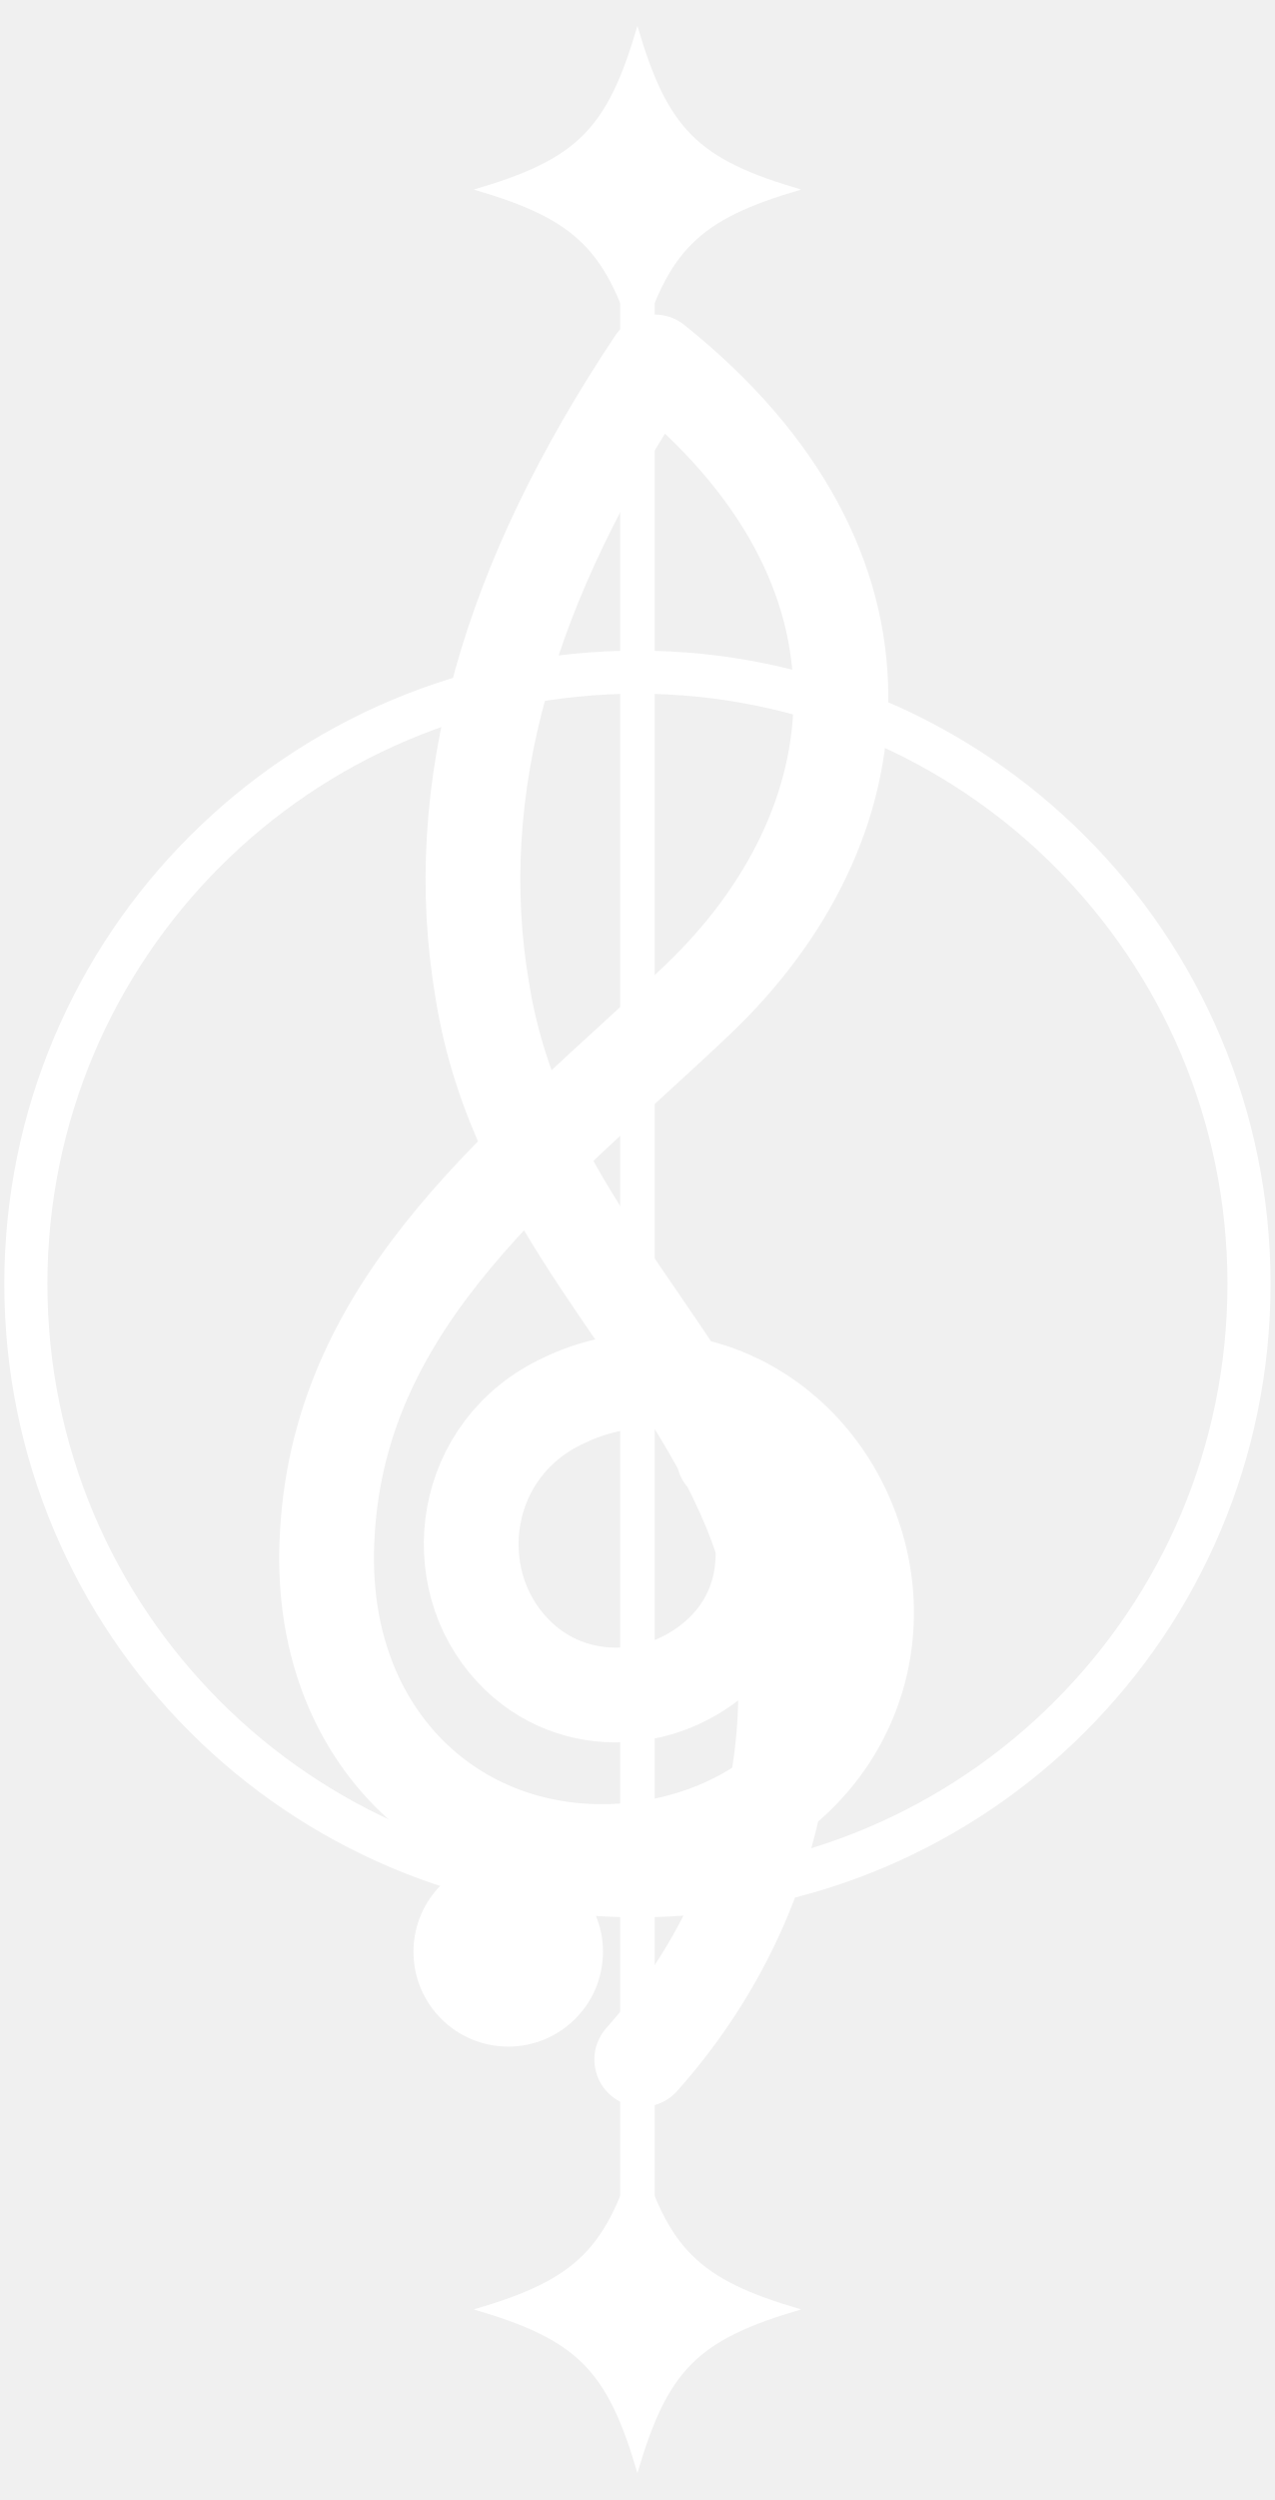
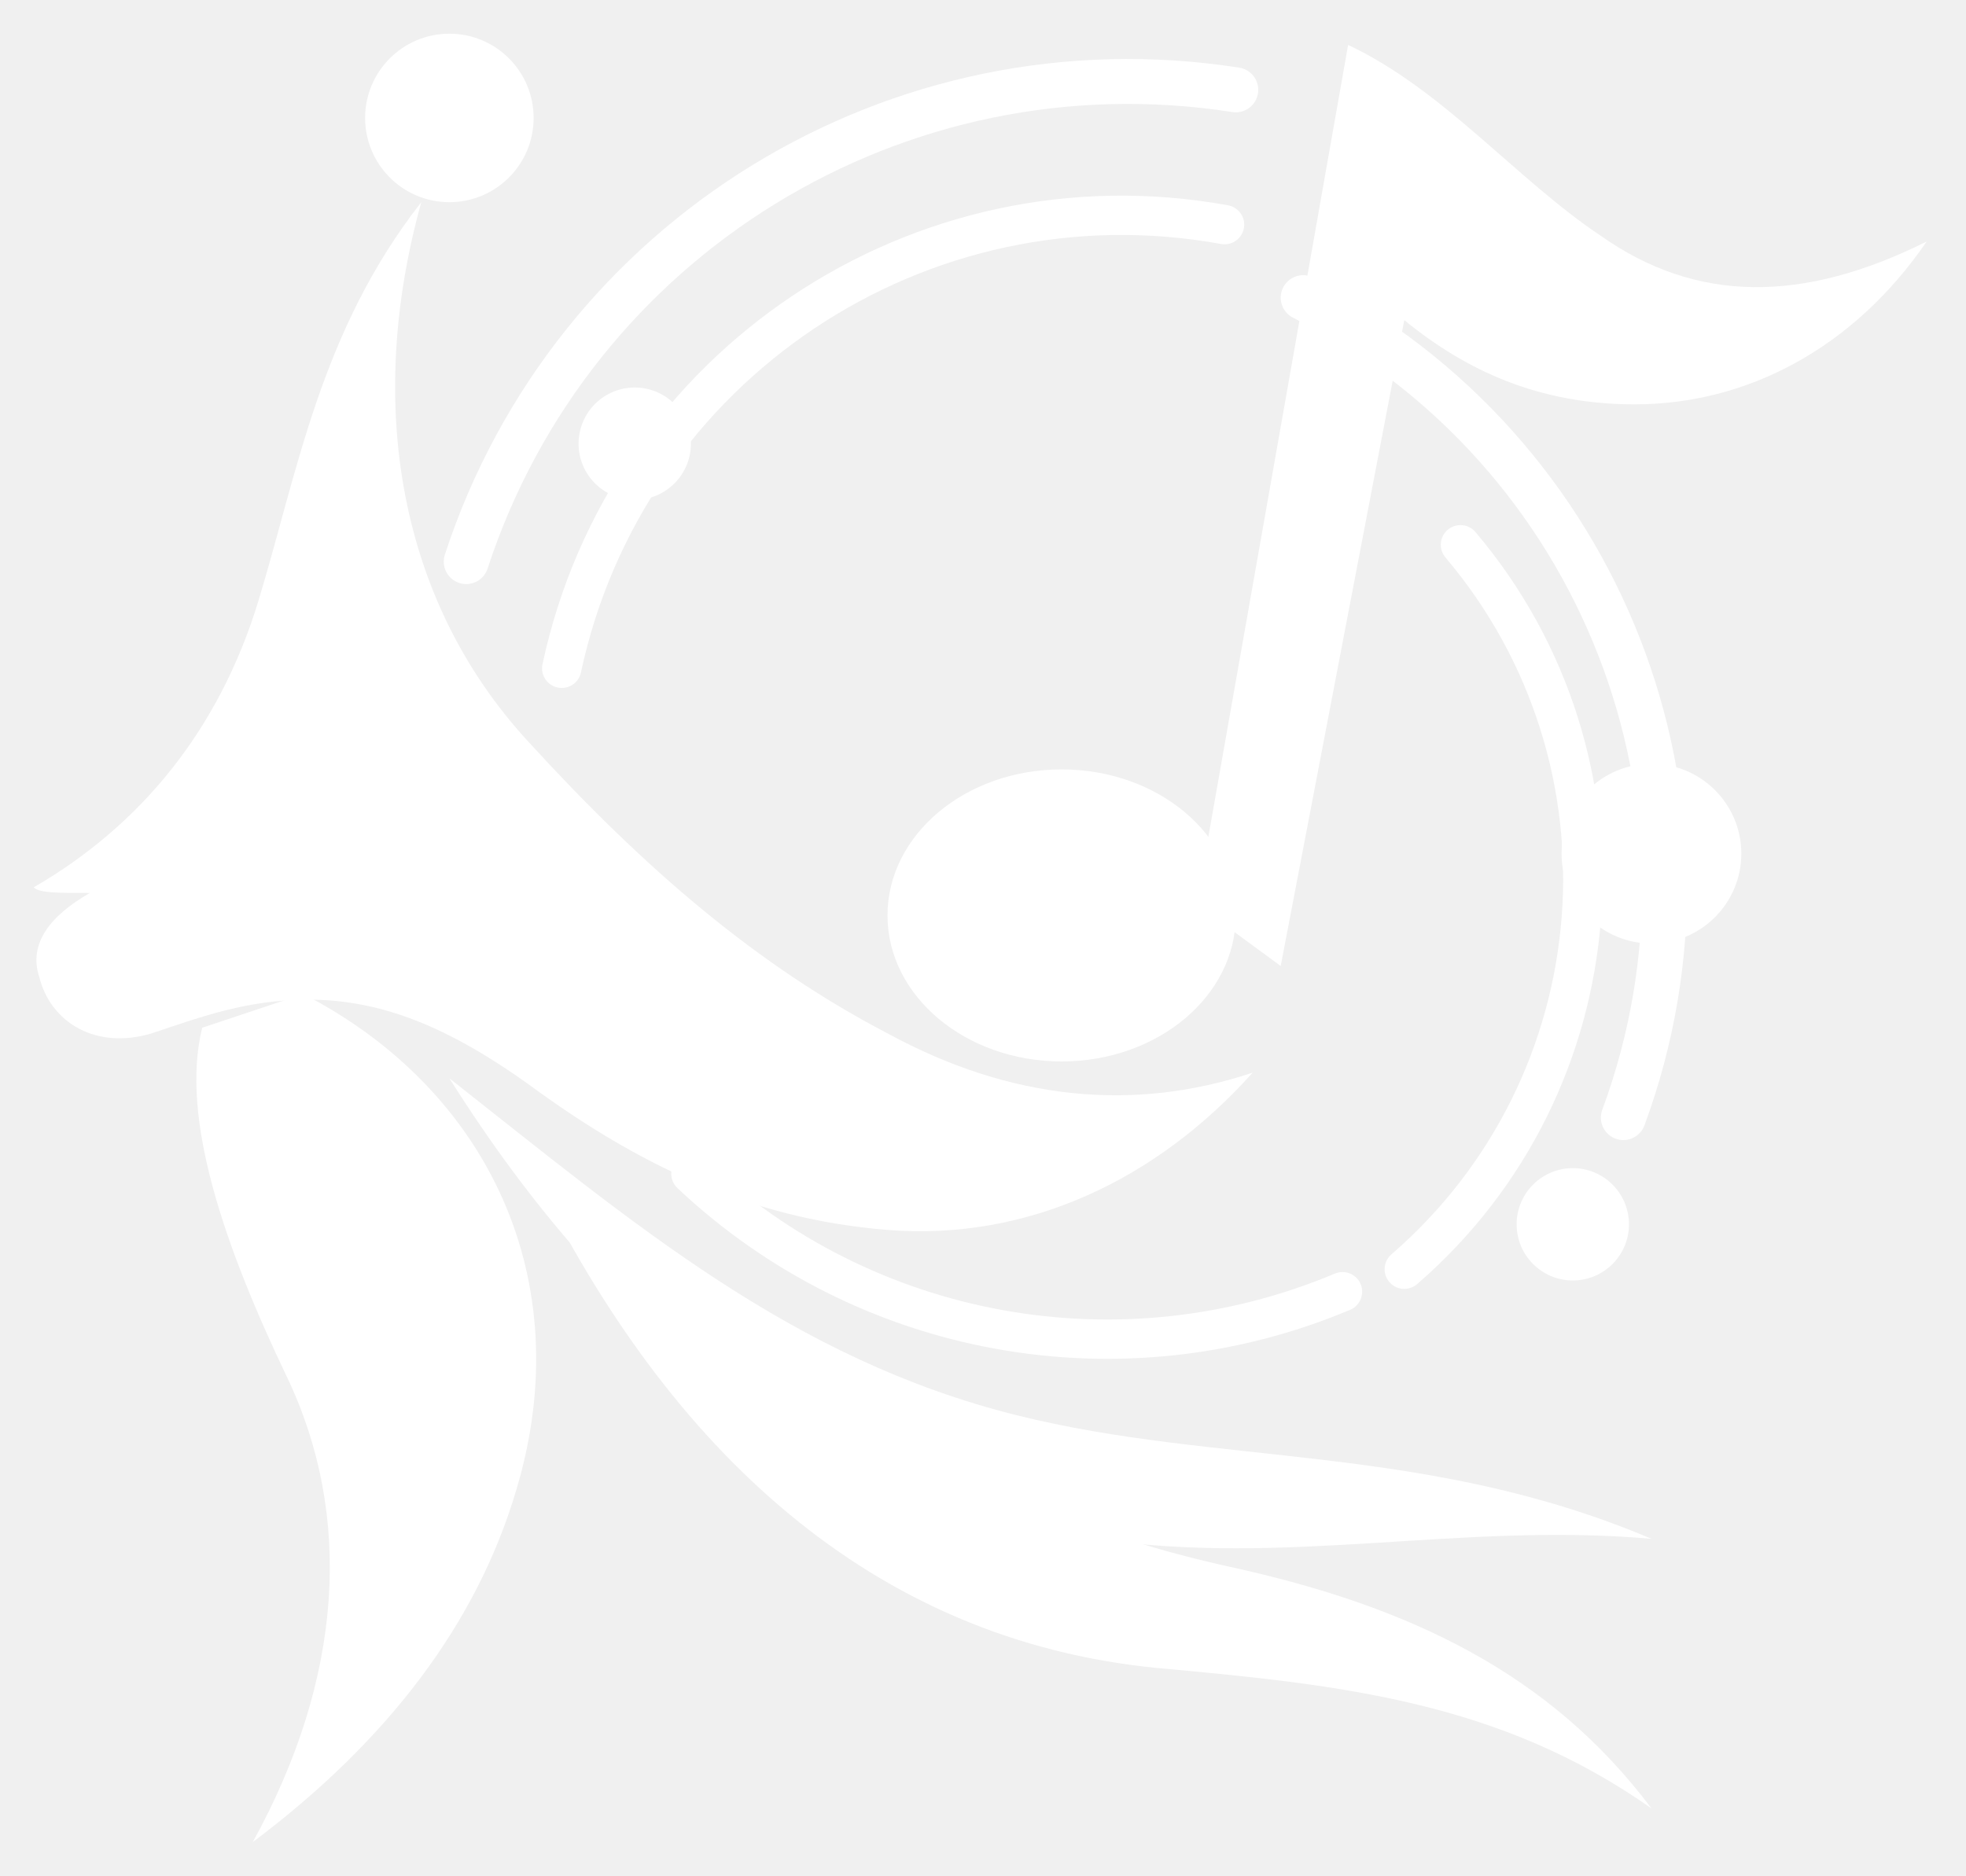
- <svg xmlns="http://www.w3.org/2000/svg" viewBox="108 28 296 580" role="img" aria-label="Mystical music clef logo">
-   <g fill="none" stroke="#fff" stroke-linecap="round" stroke-linejoin="round">
-     <circle cx="256" cy="326" r="142" stroke-width="10" />
-     <path d="M256 70 V555" stroke-width="8" />
-     <path d="M256 34 C263 58 270 65 294 72 C270 79 263 86 256 110 C249 86 242 79 218 72 C242 65 249 58 256 34Z" fill="#fff" stroke="none" />
-     <path d="M256 526 C263 550 270 557 294 564 C270 571 263 578 256 602 C249 578 242 571 218 564 C242 557 249 550 256 526Z" fill="#fff" stroke="none" />
-     <path d="       M260 112       C320 160 312 220 270 260       C231 297 187 329 184 384       C181 432 216 463 258 457       C297 451 316 418 307 387       C298 356 266 340 239 353       C215 364 211 394 227 411       C241 426 264 424 277 410       C289 397 287 377 276 366       M260 112       C226 163 212 211 220 258       C228 308 265 337 282 378       C299 419 290 469 257 506" stroke-width="22" />
-     <circle cx="226" cy="481" r="22" fill="#fff" stroke="none" />
+ <svg xmlns="http://www.w3.org/2000/svg" viewBox="71 92 350 334">
+   <g fill="#fff">
+     <path d="M77 250       C96 239 110 222 117 199       C124 176 128 151 146 128       C136 164 142 199 165 224       C186 247 206 264 229 276       C251 288 273 290 294 283       C277 302 254 313 229 311       C204 309 184 299 165 285       C151 275 139 270 126 270       C115 270 107 273 98 276       C88 279 80 274 78 266       C76 260 80 255 87 251       C81 251 78 251 77 250 Z" />
+     <path d="M125 269 C158 286 174 320 163 357 C156 381 140 402 116 420              C132 391 134 362 122 337 C111 314 103 291 107 275 Z" />
+     <path d="M151 284 C184 310 212 334 252 344 C288 353 325 349 365 366              C331 363 300 371 266 366 C216 359 180 330 151 284 Z" />
+     <path d="M166 301 C205 334 240 360 290 371 C322 378 347 390 365 414              C338 395 310 392 277 389 C226 384 190 350 166 301 Z" />
+     <ellipse cx="260" cy="255" rx="31" ry="26" />
+     <path d="M284 253 L311 100              C328 108 341 124 356 134              C373 146 392 146 414 135              C401 154 382 164 362 164              C345 164 332 158 321 149              L299 264 Z" />
+     <path d="M154 192 A124 124 0 0 1 291 108" fill="none" stroke="#fff" stroke-width="8" stroke-linecap="round" />
+     <path d="M171 211 A102 102 0 0 1 289 132" fill="none" stroke="#fff" stroke-width="7" stroke-linecap="round" />
+     <path d="M303 145 A118 118 0 0 1 360 291" fill="none" stroke="#fff" stroke-width="8" stroke-linecap="round" />
+     <path d="M331 189 A92 92 0 0 1 321 318" fill="none" stroke="#fff" stroke-width="7" stroke-linecap="round" />
+     <path d="M194 301 A108 108 0 0 0 310 322" fill="none" stroke="#fff" stroke-width="7" stroke-linecap="round" />
+     <circle cx="151" cy="113" r="15" />
+     <circle cx="184" cy="171" r="10" />
+     <circle cx="365" cy="244" r="16" />
+     <circle cx="351" cy="310" r="10" />
  </g>
</svg>
